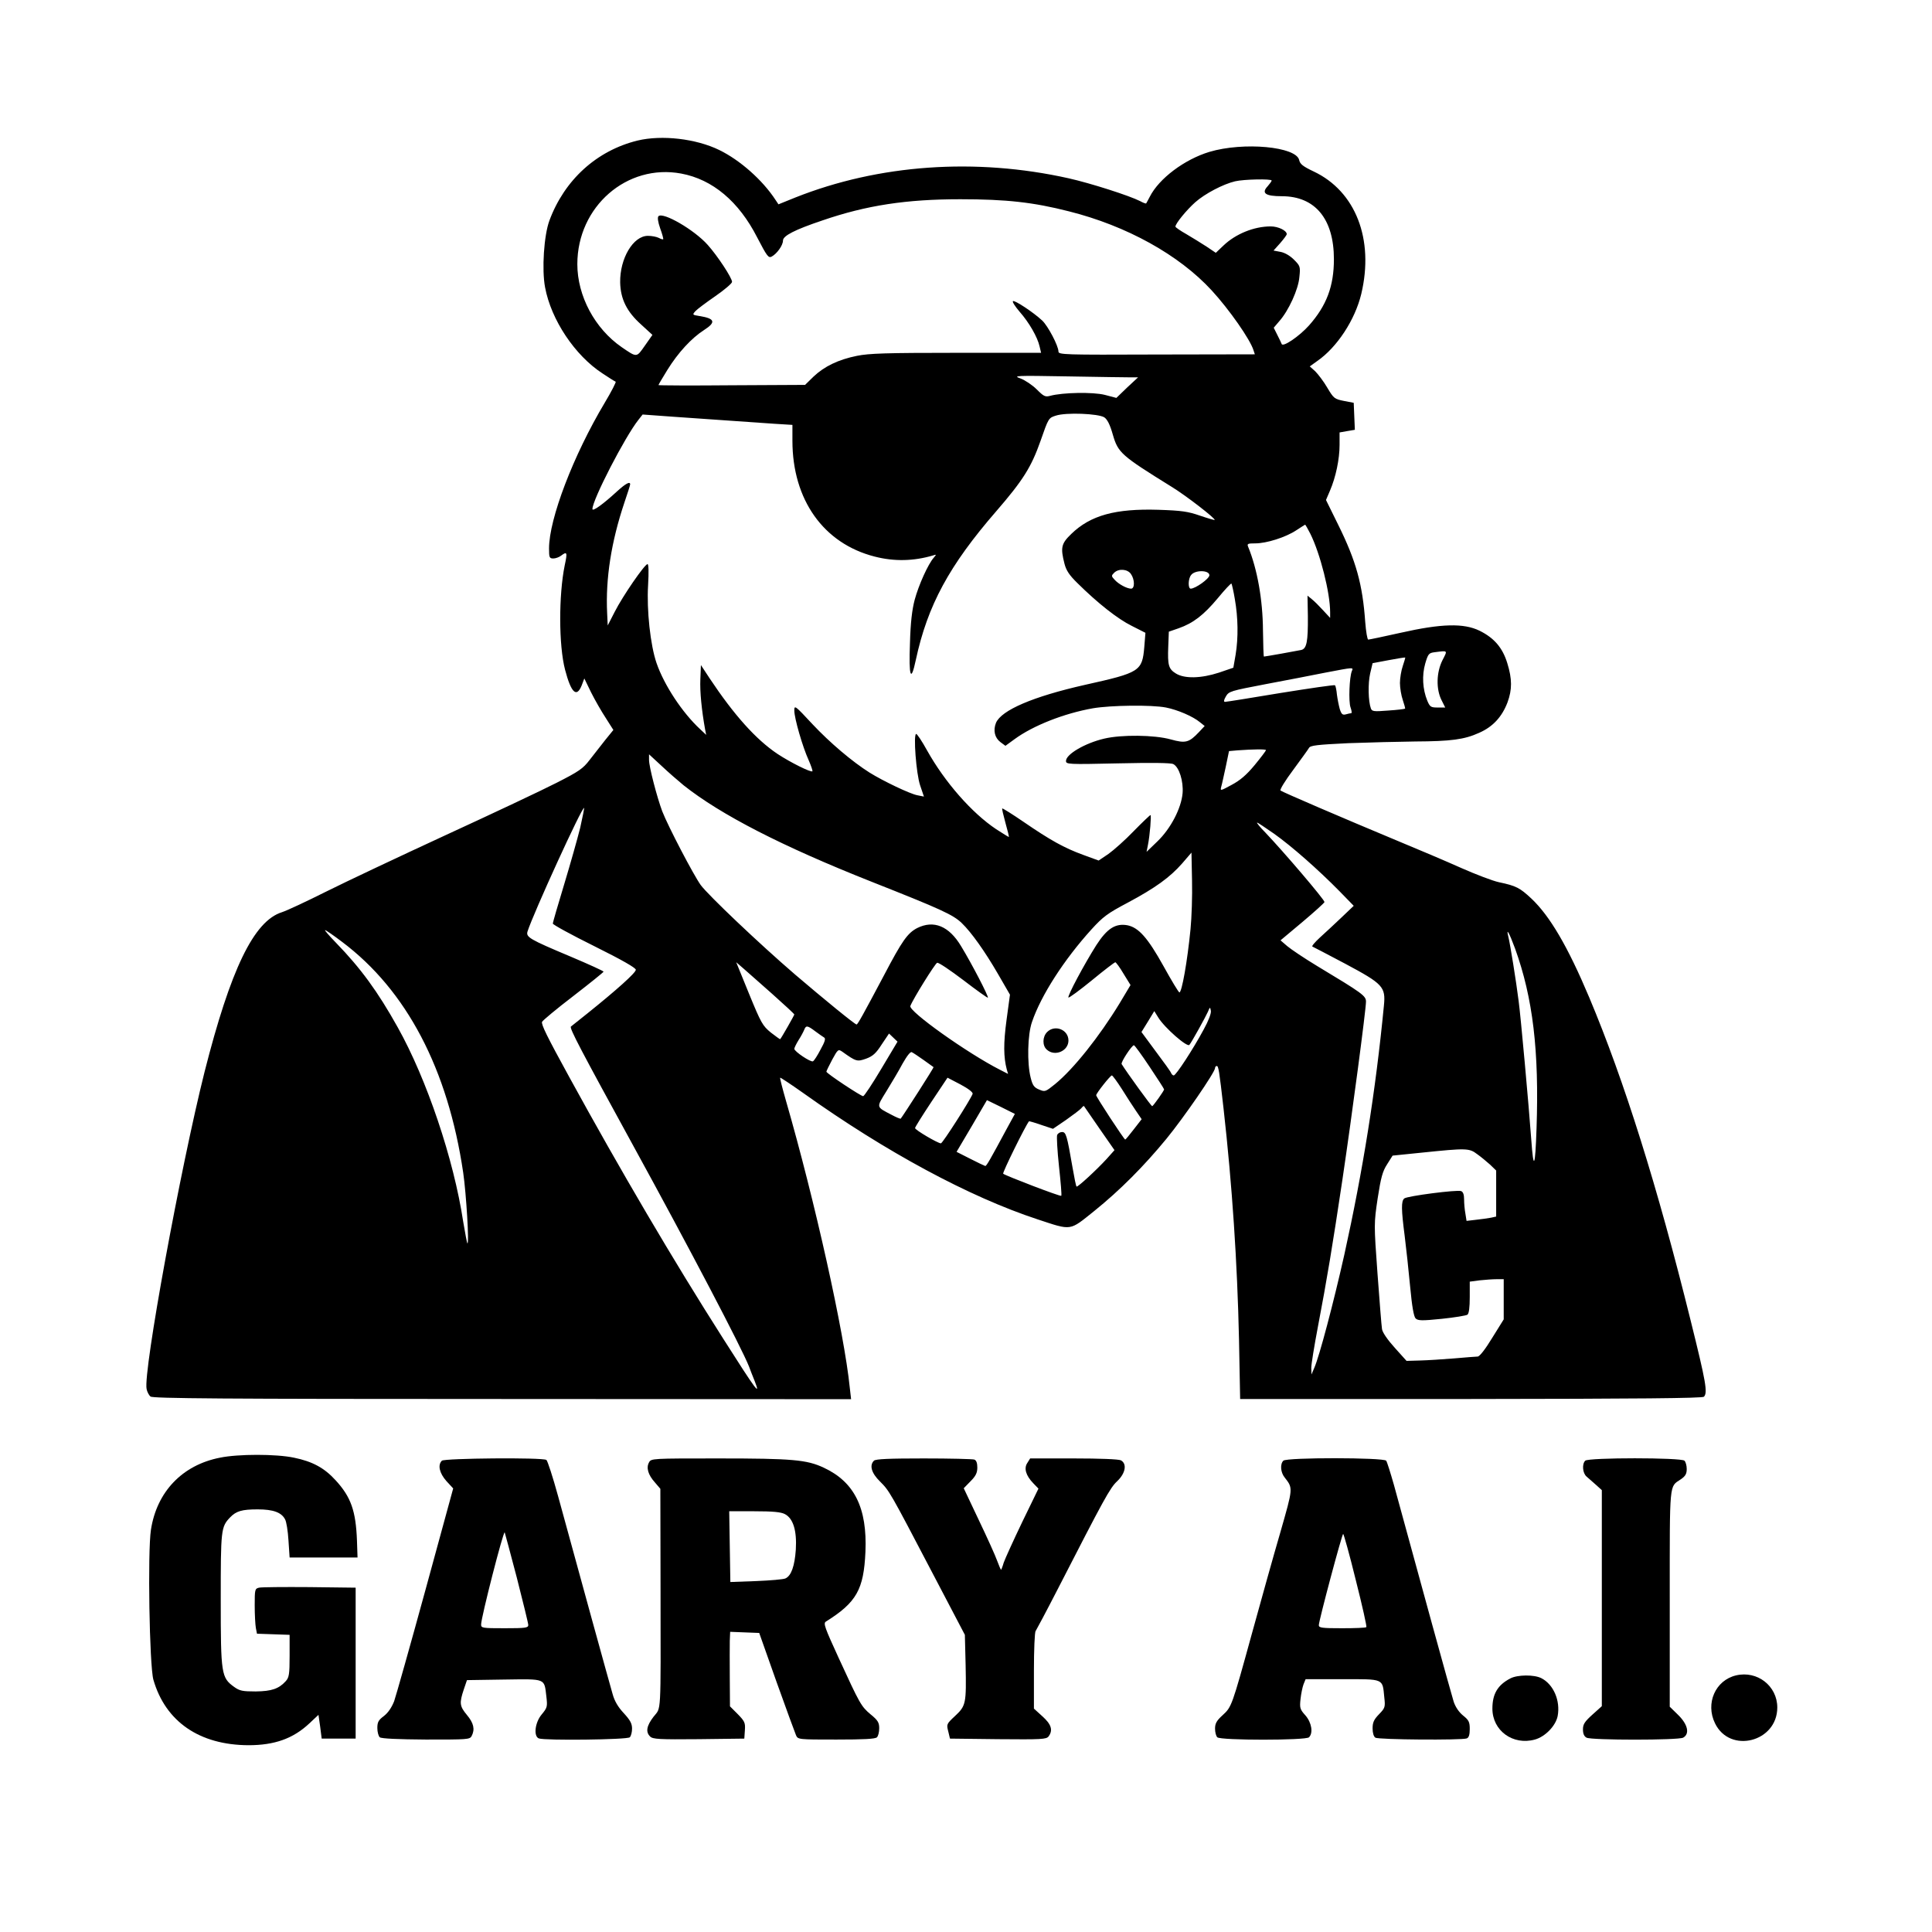
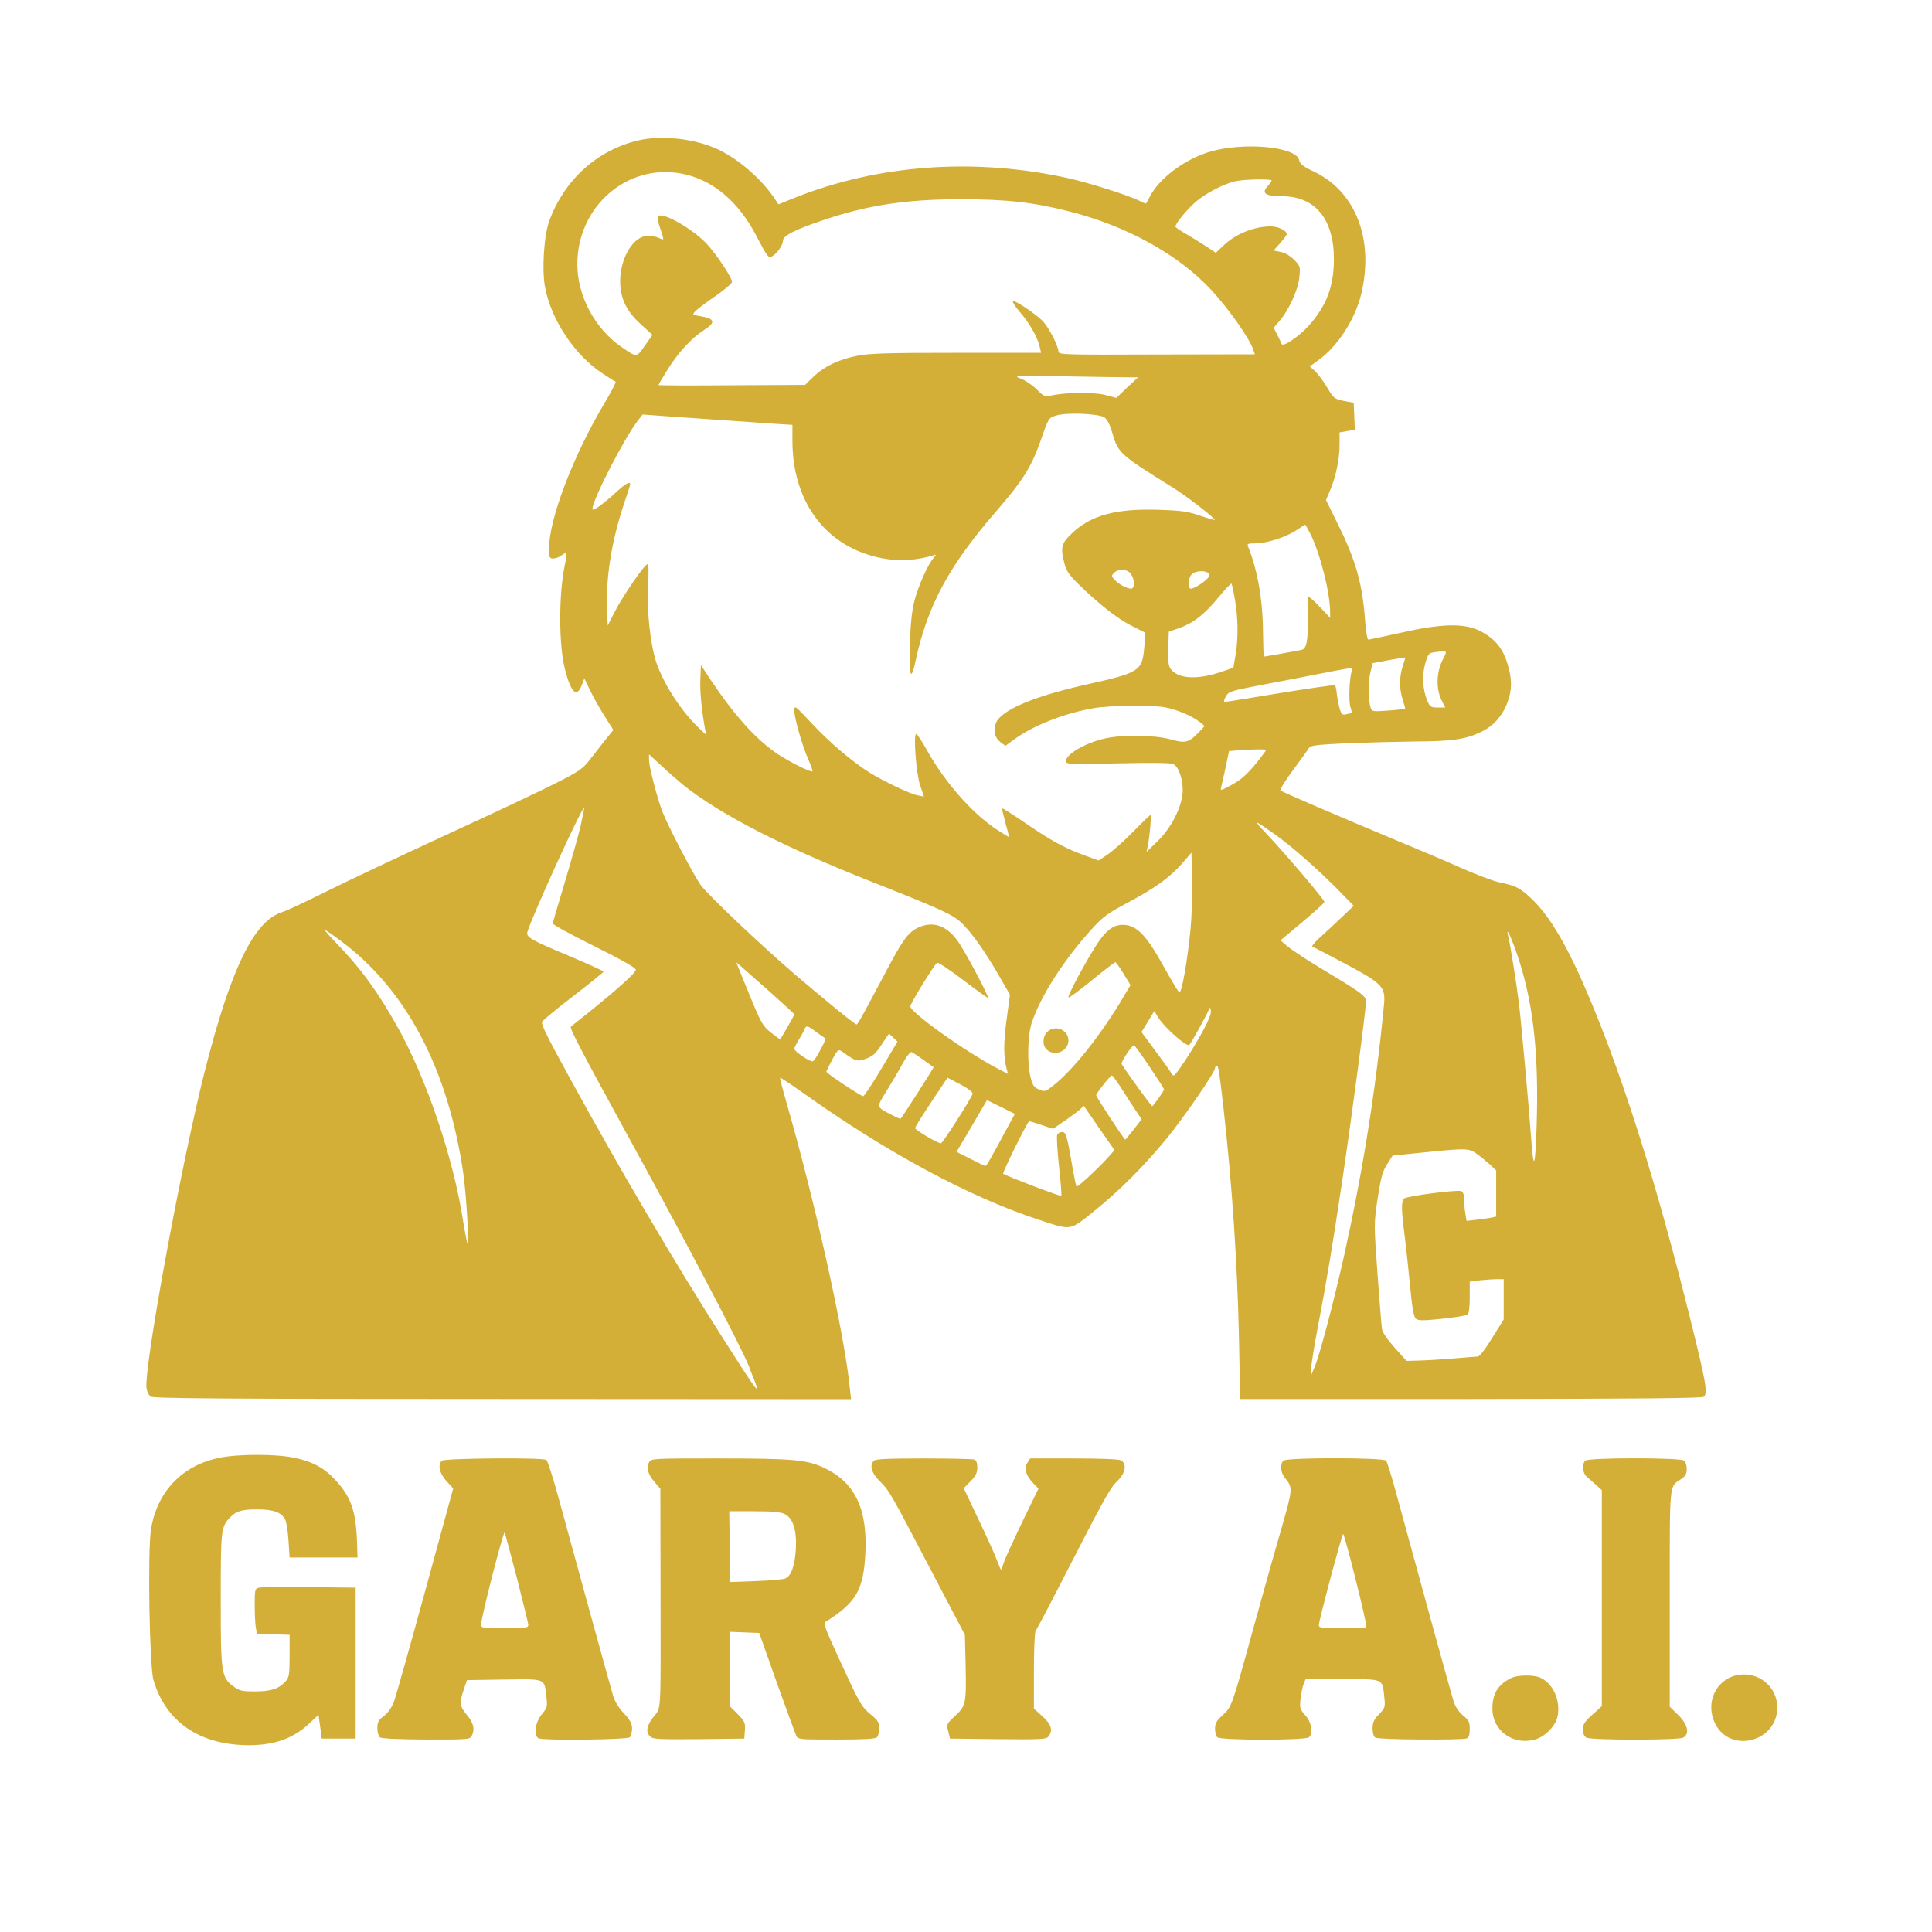
<svg xmlns="http://www.w3.org/2000/svg" version="1.0" width="1024pt" height="1024pt" viewBox="0 0 1024 1024" preserveAspectRatio="xMidYMid meet">
-   <g transform="translate(0,1024) scale(0.1,-0.1)" fill="#000000" stroke="none">
+   <g transform="translate(0,1024) scale(0.1,-0.1)" fill="#d4af37" stroke="none">
    <path d="M3379 9495 c-216 -53 -387 -208 -467 -424 -29 -78 -41 -260 -23 -354 32 -172 158 -361 304 -456 34 -23 65 -42 70 -44 4 -1 -22 -52 -58 -112 -166 -278 -295 -615 -295 -772 0 -48 2 -53 23 -53 12 0 31 7 41 15 32 24 34 18 19 -52 -32 -157 -32 -423 2 -553 32 -122 61 -150 88 -83 l14 37 36 -74 c20 -40 55 -101 78 -136 l40 -63 -43 -53 c-24 -30 -61 -78 -83 -106 -35 -46 -57 -61 -175 -121 -74 -38 -337 -162 -585 -276 -247 -114 -533 -249 -635 -300 -102 -51 -208 -101 -236 -110 -149 -47 -272 -303 -410 -847 -127 -506 -326 -1590 -307 -1680 3 -15 12 -33 21 -40 12 -10 377 -13 1864 -13 l1849 -1 -7 61 c-29 290 -186 994 -338 1520 -19 66 -33 121 -31 123 1 2 57 -35 122 -81 439 -313 881 -551 1243 -670 182 -60 167 -62 298 43 138 111 266 240 385 385 91 111 257 352 257 374 0 6 4 11 9 11 9 0 13 -22 36 -225 46 -409 73 -816 82 -1225 l6 -315 1223 0 c885 1 1227 4 1235 12 21 21 11 77 -70 403 -176 711 -352 1272 -538 1714 -113 268 -208 431 -307 524 -60 56 -80 67 -171 86 -33 7 -122 41 -199 75 -76 34 -231 100 -345 147 -288 120 -604 256 -614 264 -5 4 25 53 67 109 41 56 79 108 84 117 7 13 43 17 208 25 109 4 269 8 354 9 190 1 261 10 340 46 73 32 121 85 150 161 25 68 25 124 -1 208 -25 82 -70 134 -147 172 -84 41 -202 38 -419 -11 -89 -20 -166 -36 -171 -36 -5 0 -12 42 -16 93 -14 199 -48 323 -143 515 l-65 132 21 49 c31 72 51 167 51 243 l0 66 40 7 41 7 -3 71 -3 72 -52 10 c-50 10 -54 13 -88 70 -19 33 -49 72 -64 87 l-29 26 39 28 c106 73 201 219 234 356 69 290 -30 544 -252 649 -57 27 -72 39 -77 60 -14 72 -295 98 -476 44 -132 -40 -267 -141 -316 -238 -9 -18 -18 -33 -19 -35 -2 -2 -16 3 -32 12 -57 29 -263 95 -379 121 -493 110 -1006 74 -1449 -102 l-89 -36 -16 24 c-68 104 -187 210 -298 264 -123 60 -304 81 -433 50z m232 -175 c166 -31 305 -148 402 -338 52 -100 60 -111 77 -102 28 15 60 60 60 85 0 25 61 57 210 107 233 80 444 112 730 112 243 0 387 -16 575 -64 307 -77 584 -231 757 -419 93 -101 205 -261 222 -318 l7 -21 -521 -1 c-492 -2 -520 -1 -520 16 0 30 -56 136 -86 164 -47 44 -146 109 -155 103 -5 -3 11 -28 35 -56 51 -58 95 -135 106 -184 l8 -34 -449 0 c-372 0 -463 -3 -527 -16 -99 -20 -173 -56 -230 -110 l-45 -44 -389 -2 c-213 -2 -388 -1 -388 1 0 2 21 38 47 80 57 92 128 169 195 212 64 41 58 61 -25 74 -38 6 -38 7 -21 26 9 10 57 46 105 79 49 34 89 68 89 76 0 21 -77 138 -129 196 -71 80 -237 176 -261 152 -6 -6 -3 -30 9 -64 11 -30 18 -56 16 -58 -2 -2 -12 1 -23 7 -12 6 -37 11 -58 11 -78 0 -149 -120 -147 -247 2 -88 35 -155 111 -223 l60 -55 -40 -57 c-45 -64 -41 -64 -123 -8 -142 98 -235 271 -235 440 0 305 263 534 551 480z m3129 -37 c0 -4 -10 -17 -21 -30 -35 -37 -12 -53 75 -53 177 0 276 -121 276 -334 0 -143 -39 -246 -132 -351 -52 -58 -139 -117 -145 -98 -2 5 -12 27 -23 48 l-19 38 29 34 c50 56 102 170 107 235 6 55 4 59 -29 92 -21 21 -49 37 -71 41 l-37 7 35 39 c19 22 35 43 35 48 0 19 -45 41 -85 41 -89 0 -186 -40 -250 -101 l-41 -39 -49 33 c-28 18 -76 48 -107 66 -32 18 -58 36 -58 40 0 16 59 88 105 129 52 46 148 96 211 111 46 11 194 14 194 4z m-747 -1043 l39 0 -58 -54 -57 -55 -61 16 c-63 16 -224 13 -290 -5 -26 -7 -34 -3 -71 34 -23 23 -62 49 -86 58 -42 15 -31 16 251 11 162 -3 312 -5 333 -5z m-140 -212 c16 -11 30 -38 45 -91 28 -97 44 -111 310 -276 76 -46 236 -170 230 -177 -2 -1 -37 9 -78 23 -63 22 -98 27 -220 31 -228 7 -360 -29 -462 -128 -53 -51 -58 -72 -36 -158 9 -35 25 -60 68 -102 109 -108 215 -191 288 -227 l73 -37 -6 -75 c-11 -129 -23 -136 -315 -201 -275 -62 -442 -134 -471 -201 -16 -40 -7 -79 23 -102 l27 -20 48 35 c98 72 263 137 416 164 95 16 310 19 387 4 61 -12 143 -47 180 -78 l25 -20 -30 -32 c-53 -56 -71 -61 -150 -39 -86 24 -261 26 -353 4 -102 -24 -202 -83 -202 -118 0 -18 9 -19 275 -13 179 4 282 3 294 -4 31 -16 54 -91 49 -154 -7 -80 -63 -188 -134 -256 l-57 -55 7 35 c11 54 19 160 14 160 -3 0 -43 -38 -89 -85 -45 -47 -106 -101 -134 -121 l-52 -35 -82 30 c-101 37 -173 77 -316 175 -60 41 -111 73 -113 71 -2 -2 6 -36 17 -76 11 -40 20 -74 18 -75 -1 -1 -31 18 -67 41 -129 86 -272 249 -366 417 -27 49 -53 88 -58 88 -16 0 0 -212 21 -273 l20 -59 -35 7 c-38 7 -179 74 -253 120 -92 58 -210 158 -303 257 -92 99 -96 102 -96 72 0 -41 44 -193 76 -263 13 -30 22 -56 20 -59 -8 -7 -115 46 -185 92 -115 77 -231 207 -360 401 l-46 70 -3 -75 c-3 -65 7 -165 25 -265 l6 -30 -32 30 c-95 88 -191 234 -231 350 -33 95 -53 282 -45 413 4 71 3 112 -3 112 -15 0 -132 -170 -174 -253 l-37 -72 -3 65 c-9 184 22 379 91 585 17 50 31 93 31 98 0 17 -24 4 -68 -36 -76 -70 -132 -110 -132 -95 0 49 173 384 244 473 l22 28 165 -12 c200 -14 401 -28 532 -37 l97 -6 0 -84 c0 -313 165 -545 436 -614 104 -27 208 -24 309 6 19 6 19 6 4 -12 -30 -34 -80 -145 -101 -223 -14 -53 -22 -121 -25 -229 -7 -180 5 -213 31 -90 62 289 177 501 426 788 142 164 186 234 235 373 42 121 43 122 81 134 54 18 225 11 257 -9z m1092 -617 c52 -104 105 -312 105 -416 l0 -30 -38 41 c-20 22 -47 49 -60 59 l-22 18 2 -109 c1 -134 -6 -172 -35 -179 -28 -6 -192 -35 -198 -35 -2 0 -4 62 -5 138 -1 163 -30 326 -79 445 -6 15 -1 17 38 17 60 0 161 32 217 69 25 16 46 30 47 30 2 1 14 -21 28 -48z m-951 -213 c21 -30 21 -78 1 -78 -22 0 -67 24 -88 48 -17 18 -17 21 -2 36 24 24 71 20 89 -6z m416 -7 c0 -18 -74 -71 -99 -71 -15 0 -14 53 2 72 20 28 97 27 97 -1z m135 -127 c17 -97 19 -203 4 -294 l-12 -69 -76 -26 c-95 -31 -182 -33 -228 -5 -39 24 -45 43 -41 143 l3 79 52 18 c77 27 133 70 208 160 37 45 69 79 72 77 2 -3 11 -40 18 -83z m1100 -324 c-32 -64 -34 -152 -5 -210 l20 -40 -40 0 c-36 0 -41 3 -55 36 -25 61 -29 134 -11 197 15 51 19 56 49 60 73 9 70 12 42 -43z m-210 -30 c-8 -23 -15 -64 -15 -90 0 -26 7 -67 15 -90 8 -24 14 -45 12 -46 -2 -2 -42 -7 -89 -10 -76 -6 -86 -5 -92 11 -14 38 -16 132 -4 185 l13 55 85 16 c47 9 86 15 88 14 1 -1 -5 -21 -13 -45z m-270 -27 c-13 -32 -18 -161 -7 -192 6 -17 8 -31 4 -31 -4 0 -17 -3 -28 -6 -18 -5 -24 0 -33 28 -5 18 -12 53 -15 76 -2 24 -7 46 -10 50 -4 3 -133 -16 -289 -41 -155 -26 -287 -47 -294 -47 -8 0 -7 9 4 28 16 28 24 30 212 66 108 20 250 48 316 61 152 29 149 29 140 8z m-455 -419 c0 -3 -27 -39 -60 -79 -44 -53 -77 -81 -122 -105 -61 -33 -61 -33 -55 -9 4 13 14 61 24 106 l17 82 45 4 c84 6 151 7 151 1z m-3087 -186 c198 -157 523 -324 998 -512 364 -144 431 -174 477 -219 50 -48 122 -149 192 -270 l63 -109 -18 -133 c-17 -125 -16 -198 1 -263 l7 -24 -43 22 c-173 88 -486 311 -475 338 14 37 131 225 142 229 7 3 69 -39 139 -92 69 -53 128 -95 130 -93 5 6 -87 183 -142 273 -64 107 -145 140 -233 96 -51 -27 -79 -66 -176 -251 -111 -209 -139 -260 -145 -260 -9 0 -175 136 -325 264 -193 166 -461 421 -501 475 -38 53 -172 309 -204 391 -28 75 -70 236 -70 272 l0 30 66 -61 c36 -34 89 -80 117 -103z m-548 -226 c-14 -56 -52 -191 -85 -300 -33 -108 -60 -202 -60 -207 0 -6 99 -60 220 -120 147 -73 220 -115 220 -125 0 -16 -103 -108 -255 -230 -44 -35 -84 -67 -89 -71 -9 -8 53 -125 329 -629 301 -549 575 -1072 615 -1173 4 -12 18 -47 30 -77 33 -84 9 -52 -167 225 -264 414 -546 894 -815 1385 -119 217 -150 280 -145 294 3 7 77 69 166 137 88 68 160 126 160 129 1 3 -78 39 -175 80 -219 92 -237 103 -228 133 29 92 290 664 300 655 1 -2 -8 -49 -21 -106z m3678 -31 c93 -66 235 -191 347 -305 l75 -77 -65 -62 c-36 -34 -87 -82 -114 -106 -27 -25 -45 -46 -40 -48 5 -2 83 -43 174 -91 200 -107 215 -122 205 -222 -44 -455 -112 -878 -210 -1321 -57 -254 -132 -538 -159 -599 l-15 -35 -1 35 c0 19 16 117 35 217 48 251 78 432 130 780 51 343 125 902 125 944 0 31 -18 44 -259 189 -68 41 -139 89 -158 105 l-36 31 117 98 c64 54 116 101 116 105 0 13 -215 265 -314 369 -28 28 -47 52 -43 52 4 0 44 -27 90 -59z m-443 -506 c-17 -172 -46 -335 -59 -335 -4 0 -42 63 -84 139 -84 151 -132 205 -192 217 -63 11 -107 -17 -164 -105 -64 -101 -155 -271 -148 -278 3 -3 59 38 124 91 64 53 121 96 124 96 4 0 24 -27 44 -61 l37 -60 -58 -97 c-108 -177 -244 -348 -342 -428 -51 -41 -53 -42 -84 -29 -27 11 -35 22 -45 62 -20 77 -17 230 7 297 48 141 170 330 315 490 61 67 85 85 191 141 148 79 225 135 290 209 l49 57 3 -148 c2 -81 -2 -197 -8 -258z m-4497 -67 c342 -257 561 -674 642 -1223 16 -109 33 -385 22 -375 -2 3 -12 55 -22 115 -50 331 -193 755 -347 1030 -106 190 -196 313 -327 448 -36 37 -62 67 -58 67 5 0 45 -28 90 -62z m6217 -35 c95 -263 128 -543 114 -953 -7 -210 -16 -228 -28 -60 -13 180 -56 655 -67 735 -13 104 -45 302 -54 338 -14 56 4 24 35 -60z m-3937 -241 c64 -57 117 -106 117 -109 0 -4 -68 -124 -75 -131 -1 -1 -23 15 -49 35 -44 36 -52 50 -116 206 l-68 167 37 -32 c20 -17 89 -79 154 -136z m2286 -190 c-56 -104 -146 -242 -158 -242 -5 0 -11 6 -14 13 -2 7 -39 58 -81 114 l-76 103 34 55 34 56 21 -34 c33 -54 154 -160 165 -145 11 12 88 152 98 175 11 27 12 27 16 5 2 -14 -13 -53 -39 -100z m-2058 -8 c19 -14 40 -29 47 -33 9 -5 5 -21 -19 -64 -16 -31 -34 -59 -40 -62 -11 -7 -99 52 -99 66 0 5 10 26 23 47 13 20 26 45 30 55 9 23 17 22 58 -9z m350 -199 c-47 -79 -90 -144 -96 -145 -12 0 -195 121 -195 130 0 3 14 32 31 64 30 55 32 56 53 42 74 -53 79 -54 127 -37 35 13 52 28 82 75 l39 58 23 -22 22 -21 -86 -144z m1422 11 c42 -63 77 -117 77 -120 0 -7 -56 -86 -63 -89 -4 -2 -134 178 -162 223 -6 9 54 100 65 100 4 0 41 -51 83 -114z m-1198 36 c28 -20 52 -37 53 -38 3 -2 -159 -254 -174 -273 -2 -2 -24 7 -48 20 -84 44 -82 37 -28 125 27 44 66 109 86 147 24 42 42 65 49 60 7 -3 35 -22 62 -41z m1051 -154 c25 -40 59 -93 75 -116 l30 -44 -42 -54 c-23 -30 -43 -54 -45 -54 -6 0 -154 226 -154 235 0 10 74 104 83 105 4 0 28 -33 53 -72z m-791 -26 c-11 -30 -159 -262 -168 -262 -16 0 -137 71 -137 81 0 5 39 67 86 138 l86 129 69 -36 c43 -23 67 -42 64 -50z m183 -181 c-91 -169 -109 -201 -116 -201 -4 1 -40 18 -79 38 l-73 37 81 137 80 137 74 -36 74 -37 -41 -75z m489 -2 l80 -115 -41 -46 c-54 -59 -155 -152 -160 -147 -3 2 -12 47 -21 99 -30 174 -35 190 -56 190 -11 0 -22 -7 -26 -16 -3 -9 1 -84 10 -167 9 -83 15 -152 12 -155 -5 -5 -294 106 -308 117 -5 5 118 255 137 278 1 1 30 -7 64 -19 l63 -21 69 47 c37 26 74 54 81 62 6 8 13 13 14 12 1 -2 38 -55 82 -119z m2002 -136 c20 -14 51 -40 69 -56 l32 -31 0 -122 0 -122 -27 -6 c-16 -3 -51 -8 -79 -11 l-51 -6 -6 38 c-4 21 -7 55 -7 76 0 25 -5 40 -16 44 -22 8 -285 -26 -301 -39 -17 -14 -16 -59 2 -198 8 -63 21 -184 29 -269 10 -106 19 -158 29 -169 13 -12 32 -13 139 -2 67 7 129 17 136 22 8 7 12 39 12 93 l0 82 53 7 c28 3 69 6 90 6 l37 0 0 -106 0 -107 -61 -98 c-37 -61 -67 -99 -77 -99 -10 0 -67 -5 -127 -10 -61 -5 -141 -10 -180 -11 l-70 -2 -62 69 c-38 42 -65 81 -68 99 -3 17 -13 149 -24 295 -19 263 -19 264 1 399 17 110 26 143 50 180 l29 46 157 16 c234 24 249 24 291 -8z" />
    <path d="M5550 4770 c-25 -25 -26 -72 -2 -93 42 -39 115 -8 115 48 0 58 -72 86 -113 45z" />
    <path d="M1166 2514 c-200 -39 -335 -181 -366 -382 -18 -117 -8 -720 13 -795 64 -222 244 -346 504 -347 138 0 237 35 323 116 l48 45 9 -63 8 -63 90 0 90 0 0 400 0 400 -245 3 c-135 1 -255 0 -267 -3 -22 -5 -23 -10 -23 -94 0 -49 3 -102 6 -119 l6 -31 87 -3 86 -3 0 -111 c0 -98 -3 -115 -20 -134 -37 -41 -75 -54 -160 -55 -69 0 -85 3 -114 24 -68 49 -71 67 -71 460 0 374 1 388 50 439 32 33 62 42 146 42 82 0 126 -16 145 -53 7 -12 15 -62 18 -112 l6 -90 180 0 180 0 -3 90 c-6 157 -32 231 -113 319 -60 66 -123 100 -221 120 -95 20 -295 20 -392 0z" />
    <path d="M2342 2498 c-23 -23 -13 -66 24 -108 l36 -39 -147 -538 c-81 -296 -156 -561 -166 -590 -13 -33 -32 -61 -54 -78 -29 -22 -35 -32 -35 -64 0 -21 6 -43 13 -49 8 -7 97 -11 244 -12 221 0 233 0 243 19 18 35 11 68 -25 111 -39 47 -41 63 -17 135 l17 50 197 3 c225 3 212 8 224 -91 6 -52 5 -58 -25 -94 -36 -43 -44 -116 -15 -127 31 -12 469 -7 482 6 7 7 12 28 12 46 0 27 -10 45 -44 82 -30 32 -49 64 -59 101 -15 51 -179 646 -289 1049 -28 102 -56 188 -62 192 -20 14 -541 9 -554 -4z m397 -619 c33 -130 61 -243 61 -252 0 -15 -15 -17 -125 -17 -119 0 -125 1 -125 20 0 37 118 497 125 488 1 -2 30 -109 64 -239z" />
    <path d="M3440 2489 c-16 -28 -5 -66 31 -106 l29 -34 1 -527 c1 -692 4 -628 -37 -681 -37 -48 -43 -81 -18 -105 14 -14 48 -16 257 -14 l242 3 3 44 c3 40 -1 48 -38 86 l-41 41 -1 150 c-1 82 0 171 0 197 l2 48 77 -3 77 -3 92 -260 c51 -143 98 -270 103 -282 10 -23 13 -23 214 -23 145 0 206 3 215 12 7 7 12 28 12 48 0 30 -7 42 -45 73 -51 43 -57 54 -171 302 -72 157 -81 181 -67 190 163 102 201 170 210 370 10 232 -58 370 -221 446 -90 42 -164 49 -558 49 -352 0 -357 0 -368 -21z m720 -274 c44 -23 64 -87 58 -188 -6 -87 -24 -139 -55 -153 -10 -5 -80 -11 -155 -14 l-137 -5 -3 188 -3 187 133 0 c98 0 141 -4 162 -15z" />
    <path d="M4632 2498 c-25 -25 -13 -66 32 -110 50 -50 52 -53 277 -483 l173 -330 4 -160 c4 -204 2 -216 -56 -270 -45 -42 -46 -44 -36 -82 l9 -38 255 -3 c231 -2 256 -1 268 15 24 33 14 64 -33 106 l-45 41 0 201 c0 110 4 205 9 210 4 6 57 105 116 220 248 483 278 539 317 575 44 42 52 92 19 110 -12 6 -110 10 -250 10 l-231 0 -15 -24 c-19 -28 -8 -67 32 -108 l27 -28 -86 -177 c-47 -98 -91 -195 -98 -215 -6 -21 -13 -38 -14 -38 -2 0 -11 21 -21 48 -9 26 -53 123 -97 215 l-80 169 36 37 c28 28 36 45 36 73 0 23 -5 38 -16 42 -9 3 -129 6 -268 6 -183 0 -255 -3 -264 -12z" />
    <path d="M6802 2498 c-18 -18 -15 -62 7 -89 45 -58 45 -53 -23 -291 -36 -123 -103 -363 -150 -534 -107 -389 -108 -391 -156 -435 -32 -29 -40 -44 -40 -71 0 -19 5 -39 12 -46 17 -17 469 -17 486 0 23 23 14 78 -19 116 -29 32 -31 40 -26 86 3 28 10 63 16 79 l11 27 194 0 c224 0 213 5 223 -96 6 -52 4 -57 -28 -90 -27 -28 -34 -43 -34 -75 0 -24 6 -44 15 -49 16 -11 458 -14 484 -4 11 4 16 19 16 50 0 37 -5 47 -35 71 -22 18 -40 44 -50 73 -12 37 -190 684 -317 1150 -18 63 -36 121 -41 128 -13 17 -527 18 -545 0z m384 -633 c34 -134 59 -246 56 -249 -3 -4 -61 -6 -129 -6 -105 0 -123 2 -123 16 0 24 123 484 129 484 3 0 34 -110 67 -245z" />
    <path d="M8402 2498 c-18 -18 -14 -66 7 -84 10 -9 33 -29 50 -44 l31 -28 0 -572 0 -573 -50 -45 c-41 -37 -50 -51 -50 -78 0 -23 6 -37 19 -44 26 -14 486 -14 512 0 36 20 25 70 -26 120 l-45 44 0 576 c0 624 -3 588 58 629 25 17 32 29 32 55 0 17 -5 37 -12 44 -17 17 -509 17 -526 0z" />
    <path d="M9201 1360 c-109 -26 -163 -148 -111 -254 79 -163 330 -99 330 84 0 114 -106 197 -219 170z" />
    <path d="M8005 1344 c-67 -35 -95 -82 -95 -160 0 -117 109 -196 225 -164 55 15 111 73 121 125 15 81 -22 167 -86 200 -38 20 -127 19 -165 -1z" />
  </g>
</svg>
